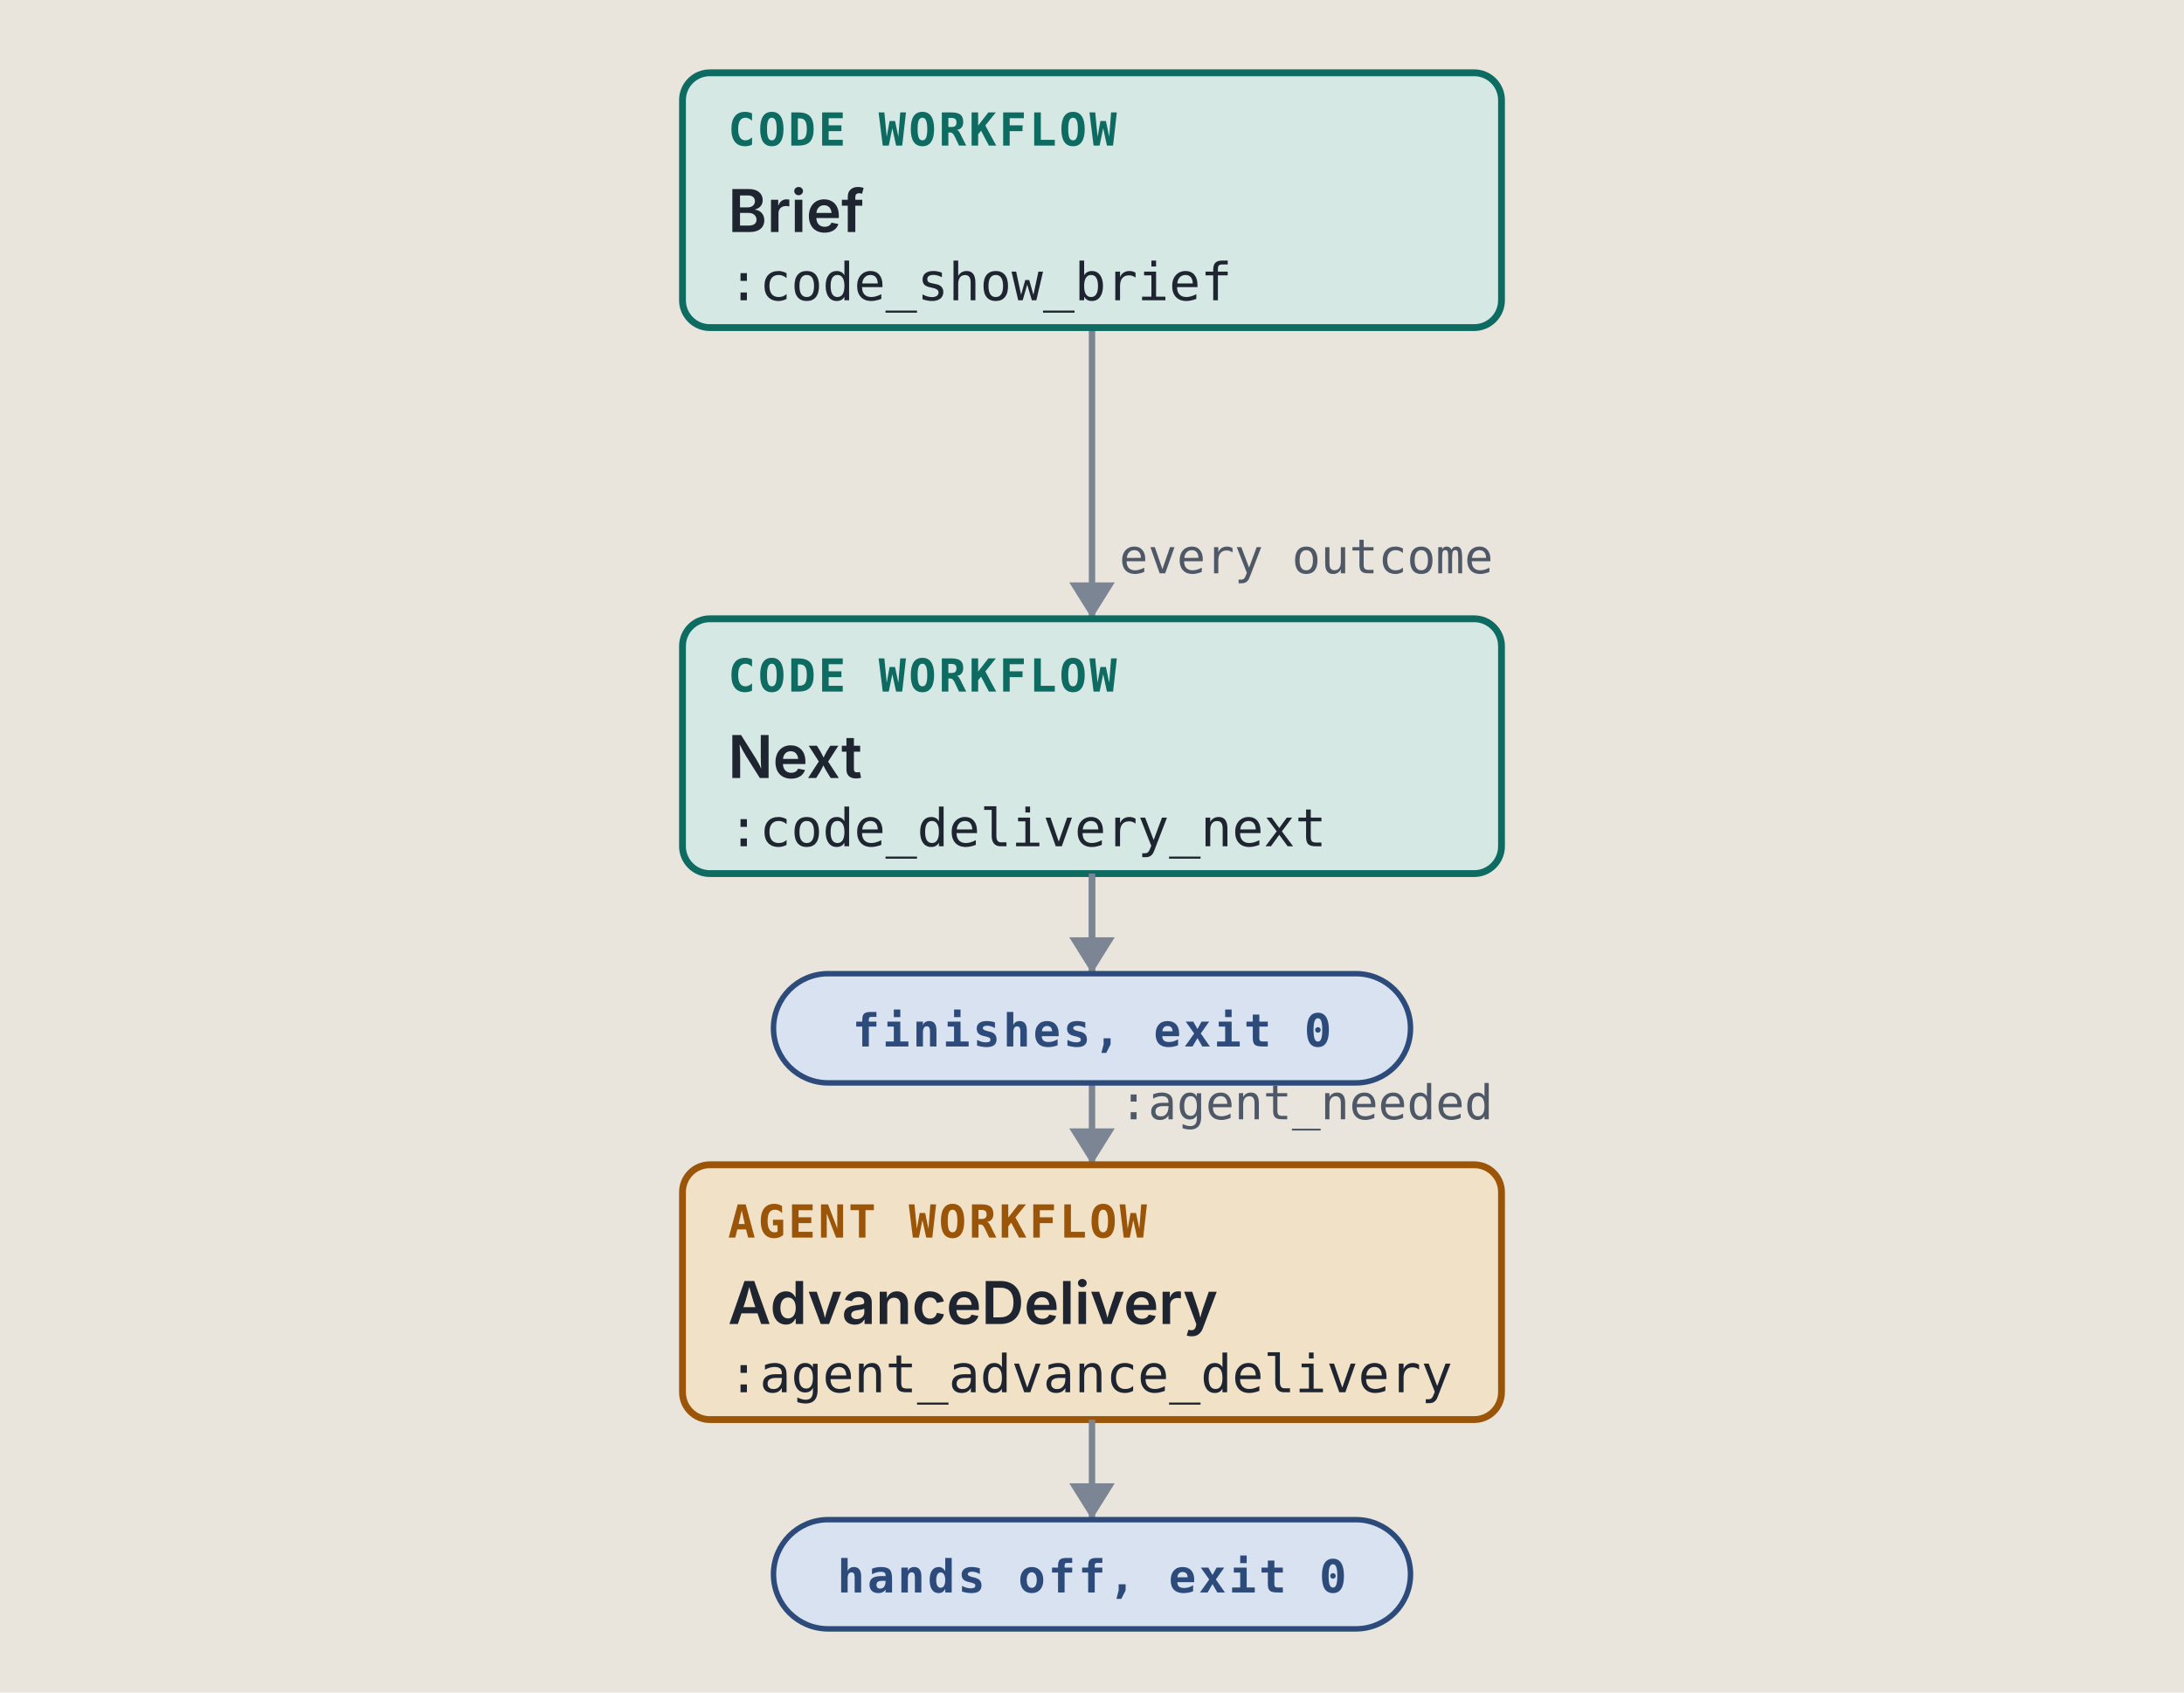
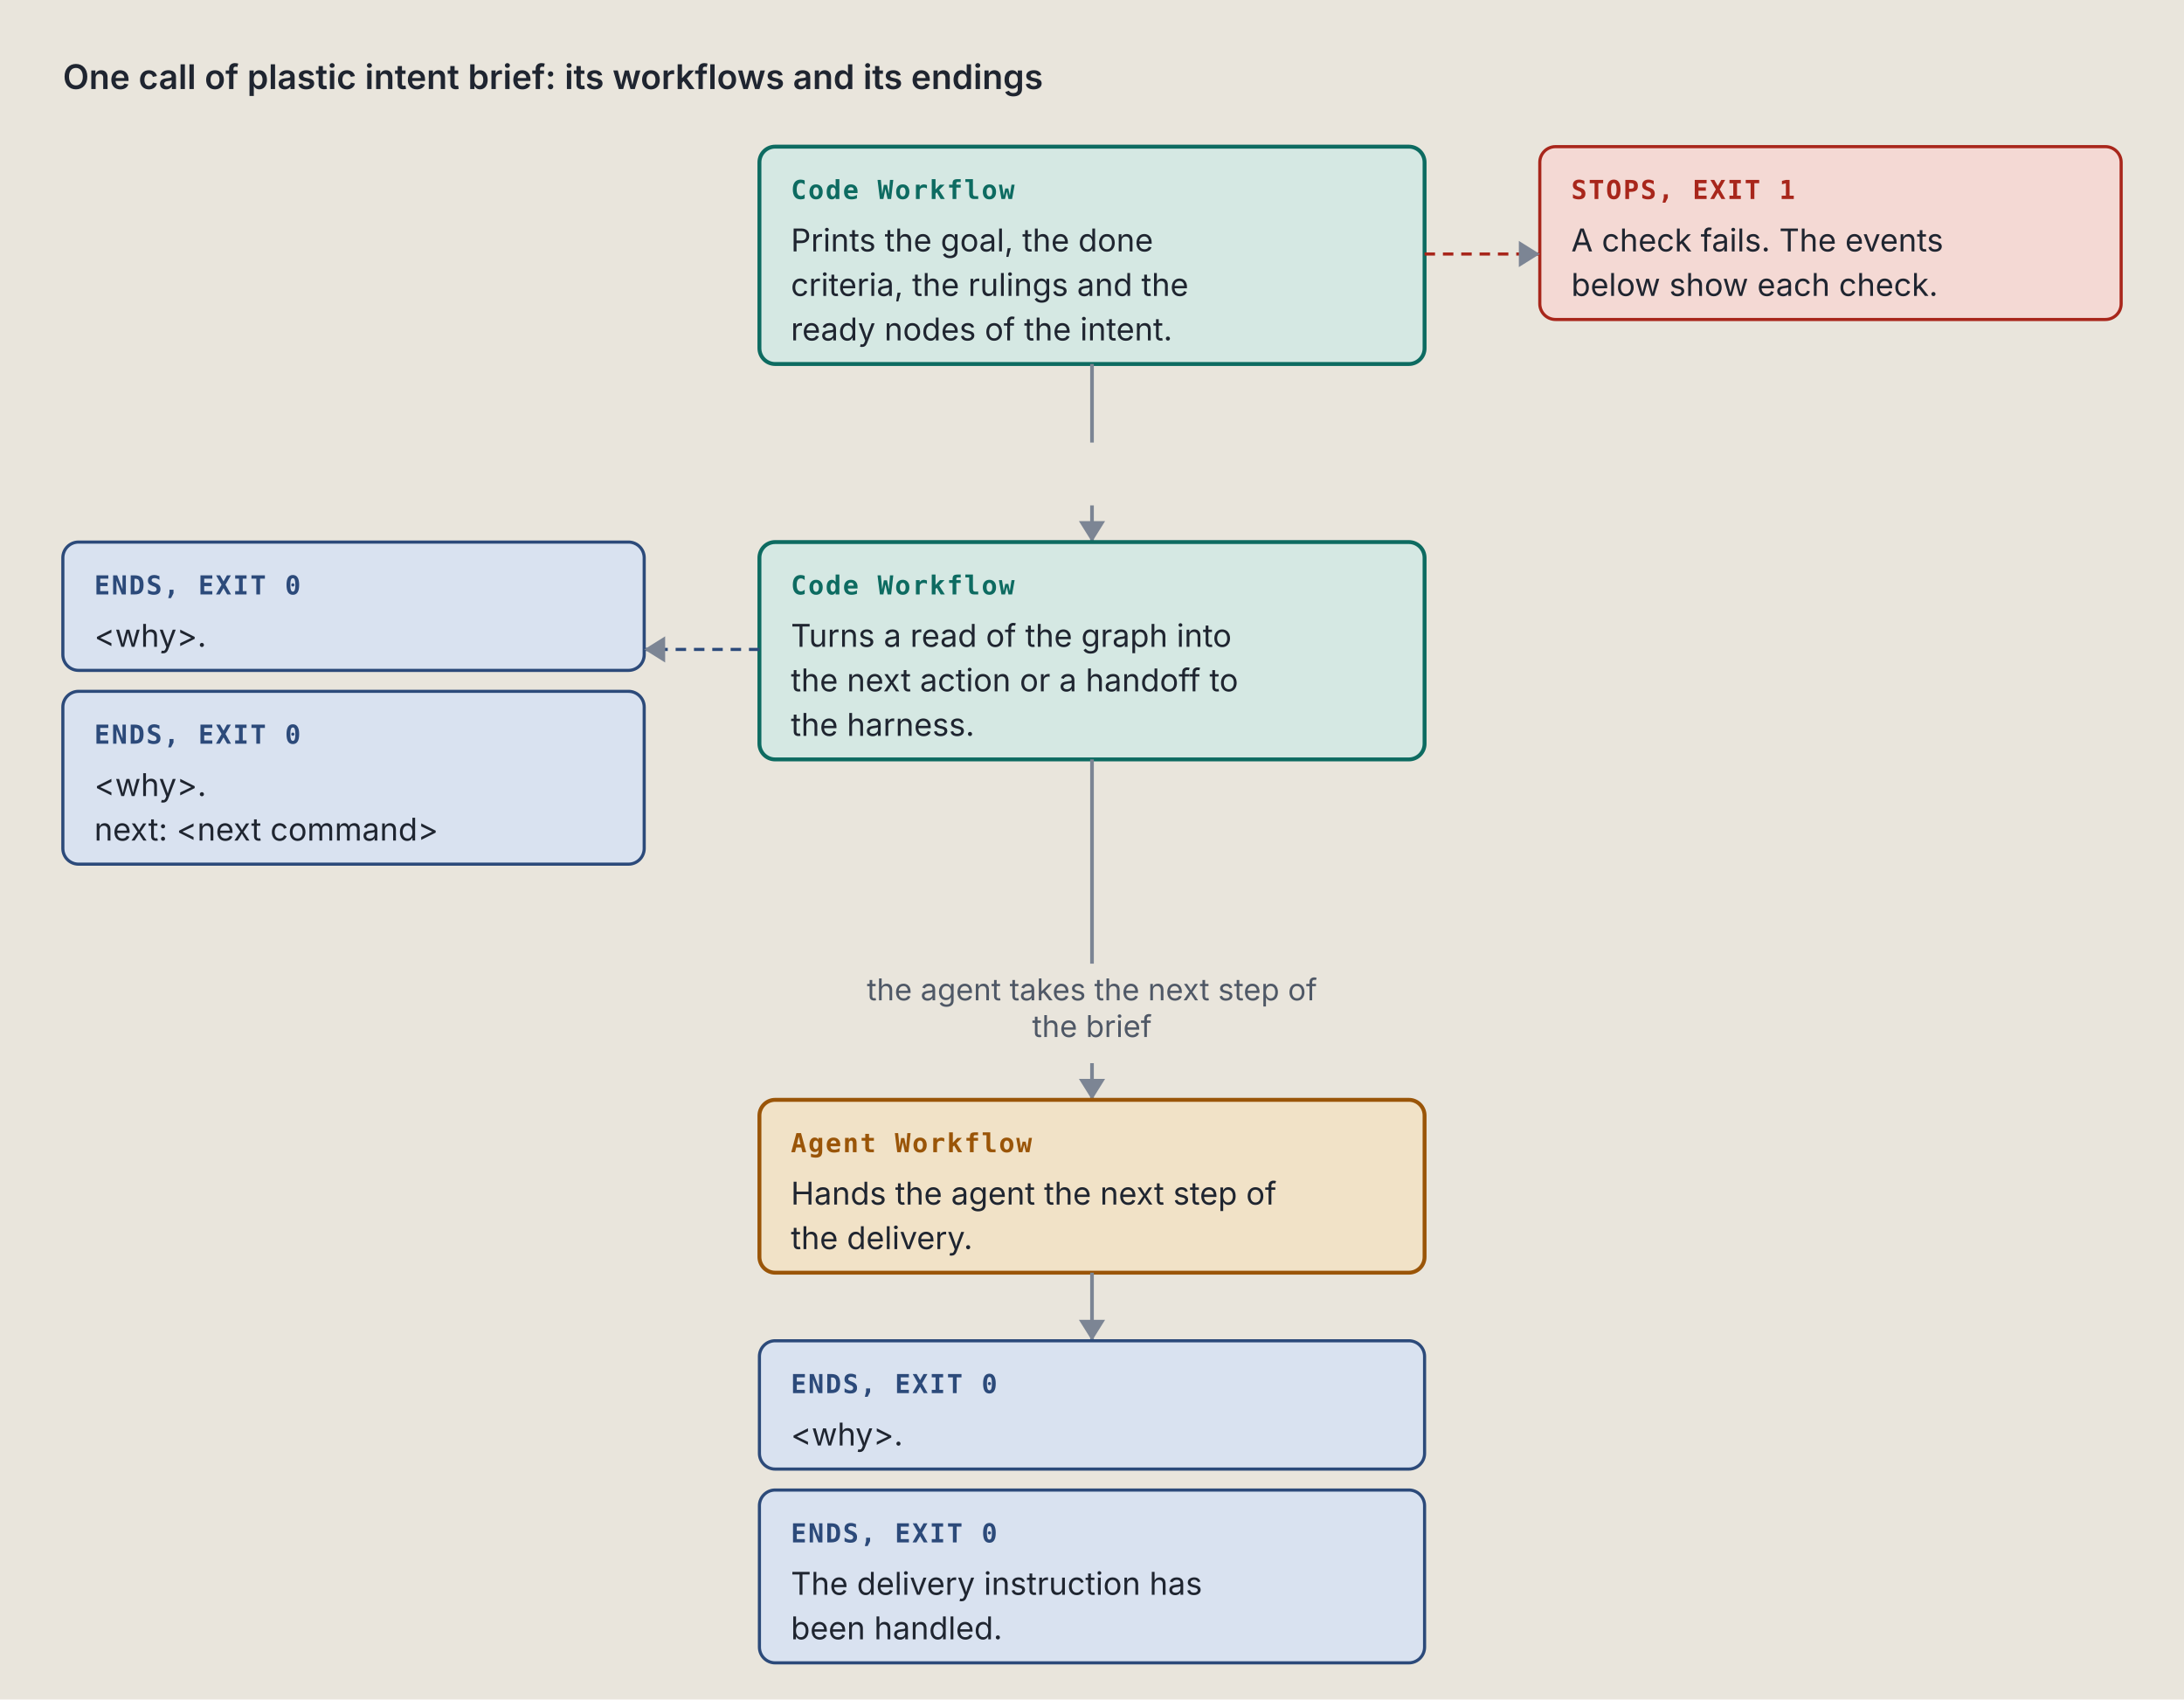
- <svg xmlns="http://www.w3.org/2000/svg" viewBox="0 0 480 372" width="480" height="372" role="img" xml:space="preserve">
+ <svg xmlns="http://www.w3.org/2000/svg" viewBox="0 0 834 649" width="834" height="649" role="img" xml:space="preserve">
  <style>.ground { fill: #e9e5dc; }
.card { fill: #f4f1ea; stroke: #7c8594; stroke-width: 1; }
.lane-code { fill: #d5e8e3; stroke: #0d6b61; stroke-width: 1.5; }
.lane-agent { fill: #f1e2c7; stroke: #9a5508; stroke-width: 1.5; }
.stop-refusal { fill: #e4dcf5; stroke: #5b35b0; stroke-width: 1.2; }
.stop-failure { fill: #f4d9d4; stroke: #a8261b; stroke-width: 1.2; }
.end { fill: #d9e2f0; stroke: #2c4a7a; stroke-width: 1.2; }
+ .stop-end { fill: #d9e2f0; stroke: #2c4a7a; stroke-width: 1.2; }
+ .stop-handoff { fill: #f1e2c7; stroke: #9a5508; stroke-width: 1.2; stroke-dasharray: 5 3; }
+ .wire-handoff { fill: none; stroke: #9a5508; stroke-width: 1.2; stroke-dasharray: 4 3; }
+ .wire-end { fill: none; stroke: #2c4a7a; stroke-width: 1.2; stroke-dasharray: 4 3; }
+ .tag-handoff { fill: #9a5508; }
+ .k { fill: #4f5866; font: 11.5px "IBM Plex Sans", system-ui, -apple-system, "Segoe UI", sans-serif; }
+ .way { fill: #1f2530; font: italic 12.5px "IBM Plex Sans", system-ui, -apple-system, "Segoe UI", sans-serif; }
.wire { fill: none; stroke: #7c8594; stroke-width: 1.4; }
.wire-read { fill: none; stroke: #7c8594; stroke-width: 1.4; stroke-dasharray: 5 3; }
.wire-refusal { fill: none; stroke: #5b35b0; stroke-width: 1.2; stroke-dasharray: 4 3; }
.wire-failure { fill: none; stroke: #a8261b; stroke-width: 1.2; stroke-dasharray: 4 3; }
.head { fill: #7c8594; }
.t { fill: #1f2530; font: 12px "IBM Plex Sans", system-ui, -apple-system, "Segoe UI", sans-serif; }
.tb { fill: #1f2530; font: 600 13px "IBM Plex Sans", system-ui, -apple-system, "Segoe UI", sans-serif; }
.tm { fill: #1f2530; font: 11.5px "IBM Plex Mono", ui-monospace, Menlo, Consolas, monospace; }
.tag { font: 600 10px "IBM Plex Mono", ui-monospace, Menlo, Consolas, monospace; letter-spacing: .06em; }
.tag-code { fill: #0d6b61; } .tag-agent { fill: #9a5508; } .tag-refusal { fill: #5b35b0; }
.tag-failure { fill: #a8261b; } .tag-end { fill: #2c4a7a; } .tag-muted { fill: #4f5866; }
.tm.tag-muted { font-size: 10.5px; }
.db { fill: #d9e2f0; stroke: #2c4a7a; stroke-width: 1.2; }
.codebox { fill: #f4f1ea; stroke: #7c8594; stroke-width: 1; }
.cx { fill: #1f2530; font: 12px "IBM Plex Mono", ui-monospace, Menlo, Consolas, monospace; white-space: pre; }
.cx-n { fill: #4f5866; font: 11px "IBM Plex Mono", ui-monospace, Menlo, Consolas, monospace; }
.cx-k { fill: #5b35b0; } .cx-s { fill: #9a5508; } .cx-y { fill: #0d6b61; }
.cx-w { fill: #2c4a7a; font-weight: 600; } .cx-t { fill: #a8261b; } .cx-c { fill: #4f5866; font-style: italic; }
.badge { fill: #2c4a7a; } .badge-t { fill: #e9e5dc; font: 600 11px "IBM Plex Mono", ui-monospace, Menlo, Consolas, monospace; }
.bracket { fill: none; stroke: #2c4a7a; stroke-width: 1.4; }
.term { fill: #16191e; stroke: #7c8594; stroke-width: 1; }
.term-t { fill: #e6e2d8; font: 12px "IBM Plex Mono", ui-monospace, Menlo, Consolas, monospace; }
.term-p { fill: #8fd18f; font: 12px "IBM Plex Mono", ui-monospace, Menlo, Consolas, monospace; }
.term-m { fill: #a3abb6; font: 12px "IBM Plex Mono", ui-monospace, Menlo, Consolas, monospace; }
.big { font: 700 36px "IBM Plex Mono", ui-monospace, Menlo, Consolas, monospace; }

@media (prefers-color-scheme: dark) {
.ground { fill: #171a1f; }
.card { fill: #20242b; stroke: #8a93a2; stroke-width: 1; }
.lane-code { fill: #173a36; stroke: #5cc4b4; stroke-width: 1.5; }
.lane-agent { fill: #3d2e17; stroke: #e5a95a; stroke-width: 1.5; }
.stop-refusal { fill: #2d2445; stroke: #b59cf2; stroke-width: 1.2; }
.stop-failure { fill: #45211e; stroke: #f2958a; stroke-width: 1.2; }
.end { fill: #1f2c42; stroke: #97b6e8; stroke-width: 1.2; }
+ .stop-end { fill: #1f2c42; stroke: #97b6e8; stroke-width: 1.2; }
+ .stop-handoff { fill: #3d2e17; stroke: #e5a95a; stroke-width: 1.2; stroke-dasharray: 5 3; }
+ .wire-handoff { fill: none; stroke: #e5a95a; stroke-width: 1.2; stroke-dasharray: 4 3; }
+ .wire-end { fill: none; stroke: #97b6e8; stroke-width: 1.2; stroke-dasharray: 4 3; }
+ .tag-handoff { fill: #e5a95a; }
+ .k { fill: #b3b9c3; font: 11.5px "IBM Plex Sans", system-ui, -apple-system, "Segoe UI", sans-serif; }
+ .way { fill: #e8e4da; font: italic 12.5px "IBM Plex Sans", system-ui, -apple-system, "Segoe UI", sans-serif; }
.wire { fill: none; stroke: #8a93a2; stroke-width: 1.4; }
.wire-read { fill: none; stroke: #8a93a2; stroke-width: 1.4; stroke-dasharray: 5 3; }
.wire-refusal { fill: none; stroke: #b59cf2; stroke-width: 1.2; stroke-dasharray: 4 3; }
.wire-failure { fill: none; stroke: #f2958a; stroke-width: 1.2; stroke-dasharray: 4 3; }
.head { fill: #8a93a2; }
.t { fill: #e8e4da; font: 12px "IBM Plex Sans", system-ui, -apple-system, "Segoe UI", sans-serif; }
.tb { fill: #e8e4da; font: 600 13px "IBM Plex Sans", system-ui, -apple-system, "Segoe UI", sans-serif; }
.tm { fill: #e8e4da; font: 11.5px "IBM Plex Mono", ui-monospace, Menlo, Consolas, monospace; }
.tag { font: 600 10px "IBM Plex Mono", ui-monospace, Menlo, Consolas, monospace; letter-spacing: .06em; }
.tag-code { fill: #5cc4b4; } .tag-agent { fill: #e5a95a; } .tag-refusal { fill: #b59cf2; }
.tag-failure { fill: #f2958a; } .tag-end { fill: #97b6e8; } .tag-muted { fill: #b3b9c3; }
.tm.tag-muted { font-size: 10.5px; }
.db { fill: #1f2c42; stroke: #97b6e8; stroke-width: 1.2; }
.codebox { fill: #20242b; stroke: #8a93a2; stroke-width: 1; }
.cx { fill: #e8e4da; font: 12px "IBM Plex Mono", ui-monospace, Menlo, Consolas, monospace; white-space: pre; }
.cx-n { fill: #b3b9c3; font: 11px "IBM Plex Mono", ui-monospace, Menlo, Consolas, monospace; }
.cx-k { fill: #b59cf2; } .cx-s { fill: #e5a95a; } .cx-y { fill: #5cc4b4; }
.cx-w { fill: #97b6e8; font-weight: 600; } .cx-t { fill: #f2958a; } .cx-c { fill: #b3b9c3; font-style: italic; }
.badge { fill: #97b6e8; } .badge-t { fill: #171a1f; font: 600 11px "IBM Plex Mono", ui-monospace, Menlo, Consolas, monospace; }
.bracket { fill: none; stroke: #97b6e8; stroke-width: 1.4; }
.term { fill: #16191e; stroke: #8a93a2; stroke-width: 1; }
.term-t { fill: #e6e2d8; font: 12px "IBM Plex Mono", ui-monospace, Menlo, Consolas, monospace; }
.term-p { fill: #8fd18f; font: 12px "IBM Plex Mono", ui-monospace, Menlo, Consolas, monospace; }
.term-m { fill: #a3abb6; font: 12px "IBM Plex Mono", ui-monospace, Menlo, Consolas, monospace; }
.big { font: 700 36px "IBM Plex Mono", ui-monospace, Menlo, Consolas, monospace; }
}</style>
  <rect width="100%" height="100%" class="ground" />
-   <path d="M 240 72 L 240 104 L 240 104 L 240 136" class="wire" />
-   <path d="M 235 128 L 240 136 L 245 128 Z" class="head" />
-   <text x="246" y="126" class="tm tag-muted" text-anchor="start">every outcome</text>
-   <path d="M 240 192 L 240 224 L 240 224 L 240 256" class="wire" />
-   <path d="M 235 248 L 240 256 L 245 248 Z" class="head" />
-   <text x="246" y="246" class="tm tag-muted" text-anchor="start">:agent_needed</text>
-   <rect x="150" y="16" width="180" height="56" rx="6" class="lane-code" />
-   <text x="160" y="32" class="tag tag-code" text-anchor="start">CODE WORKFLOW</text>
-   <text x="160" y="51" class="tb" text-anchor="start">Brief</text>
-   <text x="160" y="66" class="tm" text-anchor="start">:code_show_brief</text>
-   <rect x="150" y="136" width="180" height="56" rx="6" class="lane-code" />
-   <text x="160" y="152" class="tag tag-code" text-anchor="start">CODE WORKFLOW</text>
-   <text x="160" y="171" class="tb" text-anchor="start">Next</text>
-   <text x="160" y="186" class="tm" text-anchor="start">:code_delivery_next</text>
-   <rect x="150" y="256" width="180" height="56" rx="6" class="lane-agent" />
-   <text x="160" y="272" class="tag tag-agent" text-anchor="start">AGENT WORKFLOW</text>
-   <text x="160" y="291" class="tb" text-anchor="start">AdvanceDelivery</text>
-   <text x="160" y="306" class="tm" text-anchor="start">:agent_advance_delivery</text>
-   <path d="M 240 192 L 240 214" class="wire" />
-   <path d="M 235 206 L 240 214 L 245 206 Z" class="head" />
-   <rect x="170" y="214" width="140" height="24" rx="12" class="end" />
-   <text x="240" y="230" class="tag tag-end" text-anchor="middle">finishes, exit 0</text>
-   <path d="M 240 312 L 240 334" class="wire" />
-   <path d="M 235 326 L 240 334 L 245 326 Z" class="head" />
-   <rect x="170" y="334" width="140" height="24" rx="12" class="end" />
-   <text x="240" y="350" class="tag tag-end" text-anchor="middle">hands off, exit 0</text>
+   <text x="24" y="34" class="tb" text-anchor="start">One call of plastic intent brief: its workflows and its endings</text>
+   <rect x="290" y="56" width="254" height="83" rx="6" class="lane-code" />
+   <text x="302" y="76" class="tag tag-code" text-anchor="start">Code Workflow</text>
+   <text x="302" y="96" class="t" text-anchor="start">Prints the goal, the done</text>
+   <text x="302" y="113" class="t" text-anchor="start">criteria, the rulings and the</text>
+   <text x="302" y="130" class="t" text-anchor="start">ready nodes of the intent.</text>
+   <rect x="588" y="56" width="222" height="66" rx="6" class="stop-failure" />
+   <text x="600" y="76" class="tag tag-failure" text-anchor="start">STOPS, EXIT 1</text>
+   <text x="600" y="96" class="t" text-anchor="start">A check fails. The events</text>
+   <text x="600" y="113" class="t" text-anchor="start">below show each check.</text>
+   <path d="M 544 97 L 588 97" class="wire-failure" />
+   <path d="M 580 92 L 588 97 L 580 102 Z" class="head" />
+   <path d="M 417 139 L 417 161 L 417 161 L 417 169" class="wire" />
+   <text x="417" y="183" class="k" text-anchor="middle" />
+   <path d="M 417 193 L 417 207" class="wire" />
+   <path d="M 412 199 L 417 207 L 422 199 Z" class="head" />
+   <rect x="290" y="207" width="254" height="83" rx="6" class="lane-code" />
+   <text x="302" y="227" class="tag tag-code" text-anchor="start">Code Workflow</text>
+   <text x="302" y="247" class="t" text-anchor="start">Turns a read of the graph into</text>
+   <text x="302" y="264" class="t" text-anchor="start">the next action or a handoff to</text>
+   <text x="302" y="281" class="t" text-anchor="start">the harness.</text>
+   <rect x="24" y="207" width="222" height="49" rx="6" class="stop-end" />
+   <text x="36" y="227" class="tag tag-end" text-anchor="start">ENDS, EXIT 0</text>
+   <text x="36" y="247" class="t" text-anchor="start">&lt;why&gt;.</text>
+   <rect x="24" y="264" width="222" height="66" rx="6" class="stop-end" />
+   <text x="36" y="284" class="tag tag-end" text-anchor="start">ENDS, EXIT 0</text>
+   <text x="36" y="304" class="t" text-anchor="start">&lt;why&gt;.</text>
+   <text x="36" y="321" class="t" text-anchor="start">next: &lt;next command&gt;</text>
+   <path d="M 290 248 L 246 248" class="wire-end" />
+   <path d="M 254 243 L 246 248 L 254 253 Z" class="head" />
+   <path d="M 417 290 L 417 360 L 417 360 L 417 368" class="wire" />
+   <text x="417" y="382" class="k" text-anchor="middle">the agent takes the next step of</text>
+   <text x="417" y="396" class="k" text-anchor="middle">the brief</text>
+   <path d="M 417 406 L 417 420" class="wire" />
+   <path d="M 412 412 L 417 420 L 422 412 Z" class="head" />
+   <rect x="290" y="420" width="254" height="66" rx="6" class="lane-agent" />
+   <text x="302" y="440" class="tag tag-agent" text-anchor="start">Agent Workflow</text>
+   <text x="302" y="460" class="t" text-anchor="start">Hands the agent the next step of</text>
+   <text x="302" y="477" class="t" text-anchor="start">the delivery.</text>
+   <path d="M 417 486 L 417 512" class="wire" />
+   <path d="M 412 504 L 417 512 L 422 504 Z" class="head" />
+   <rect x="290" y="512" width="254" height="49" rx="6" class="stop-end" />
+   <text x="302" y="532" class="tag tag-end" text-anchor="start">ENDS, EXIT 0</text>
+   <text x="302" y="552" class="t" text-anchor="start">&lt;why&gt;.</text>
+   <rect x="290" y="569" width="254" height="66" rx="6" class="stop-end" />
+   <text x="302" y="589" class="tag tag-end" text-anchor="start">ENDS, EXIT 0</text>
+   <text x="302" y="609" class="t" text-anchor="start">The delivery instruction has</text>
+   <text x="302" y="626" class="t" text-anchor="start">been handled.</text>
</svg>
